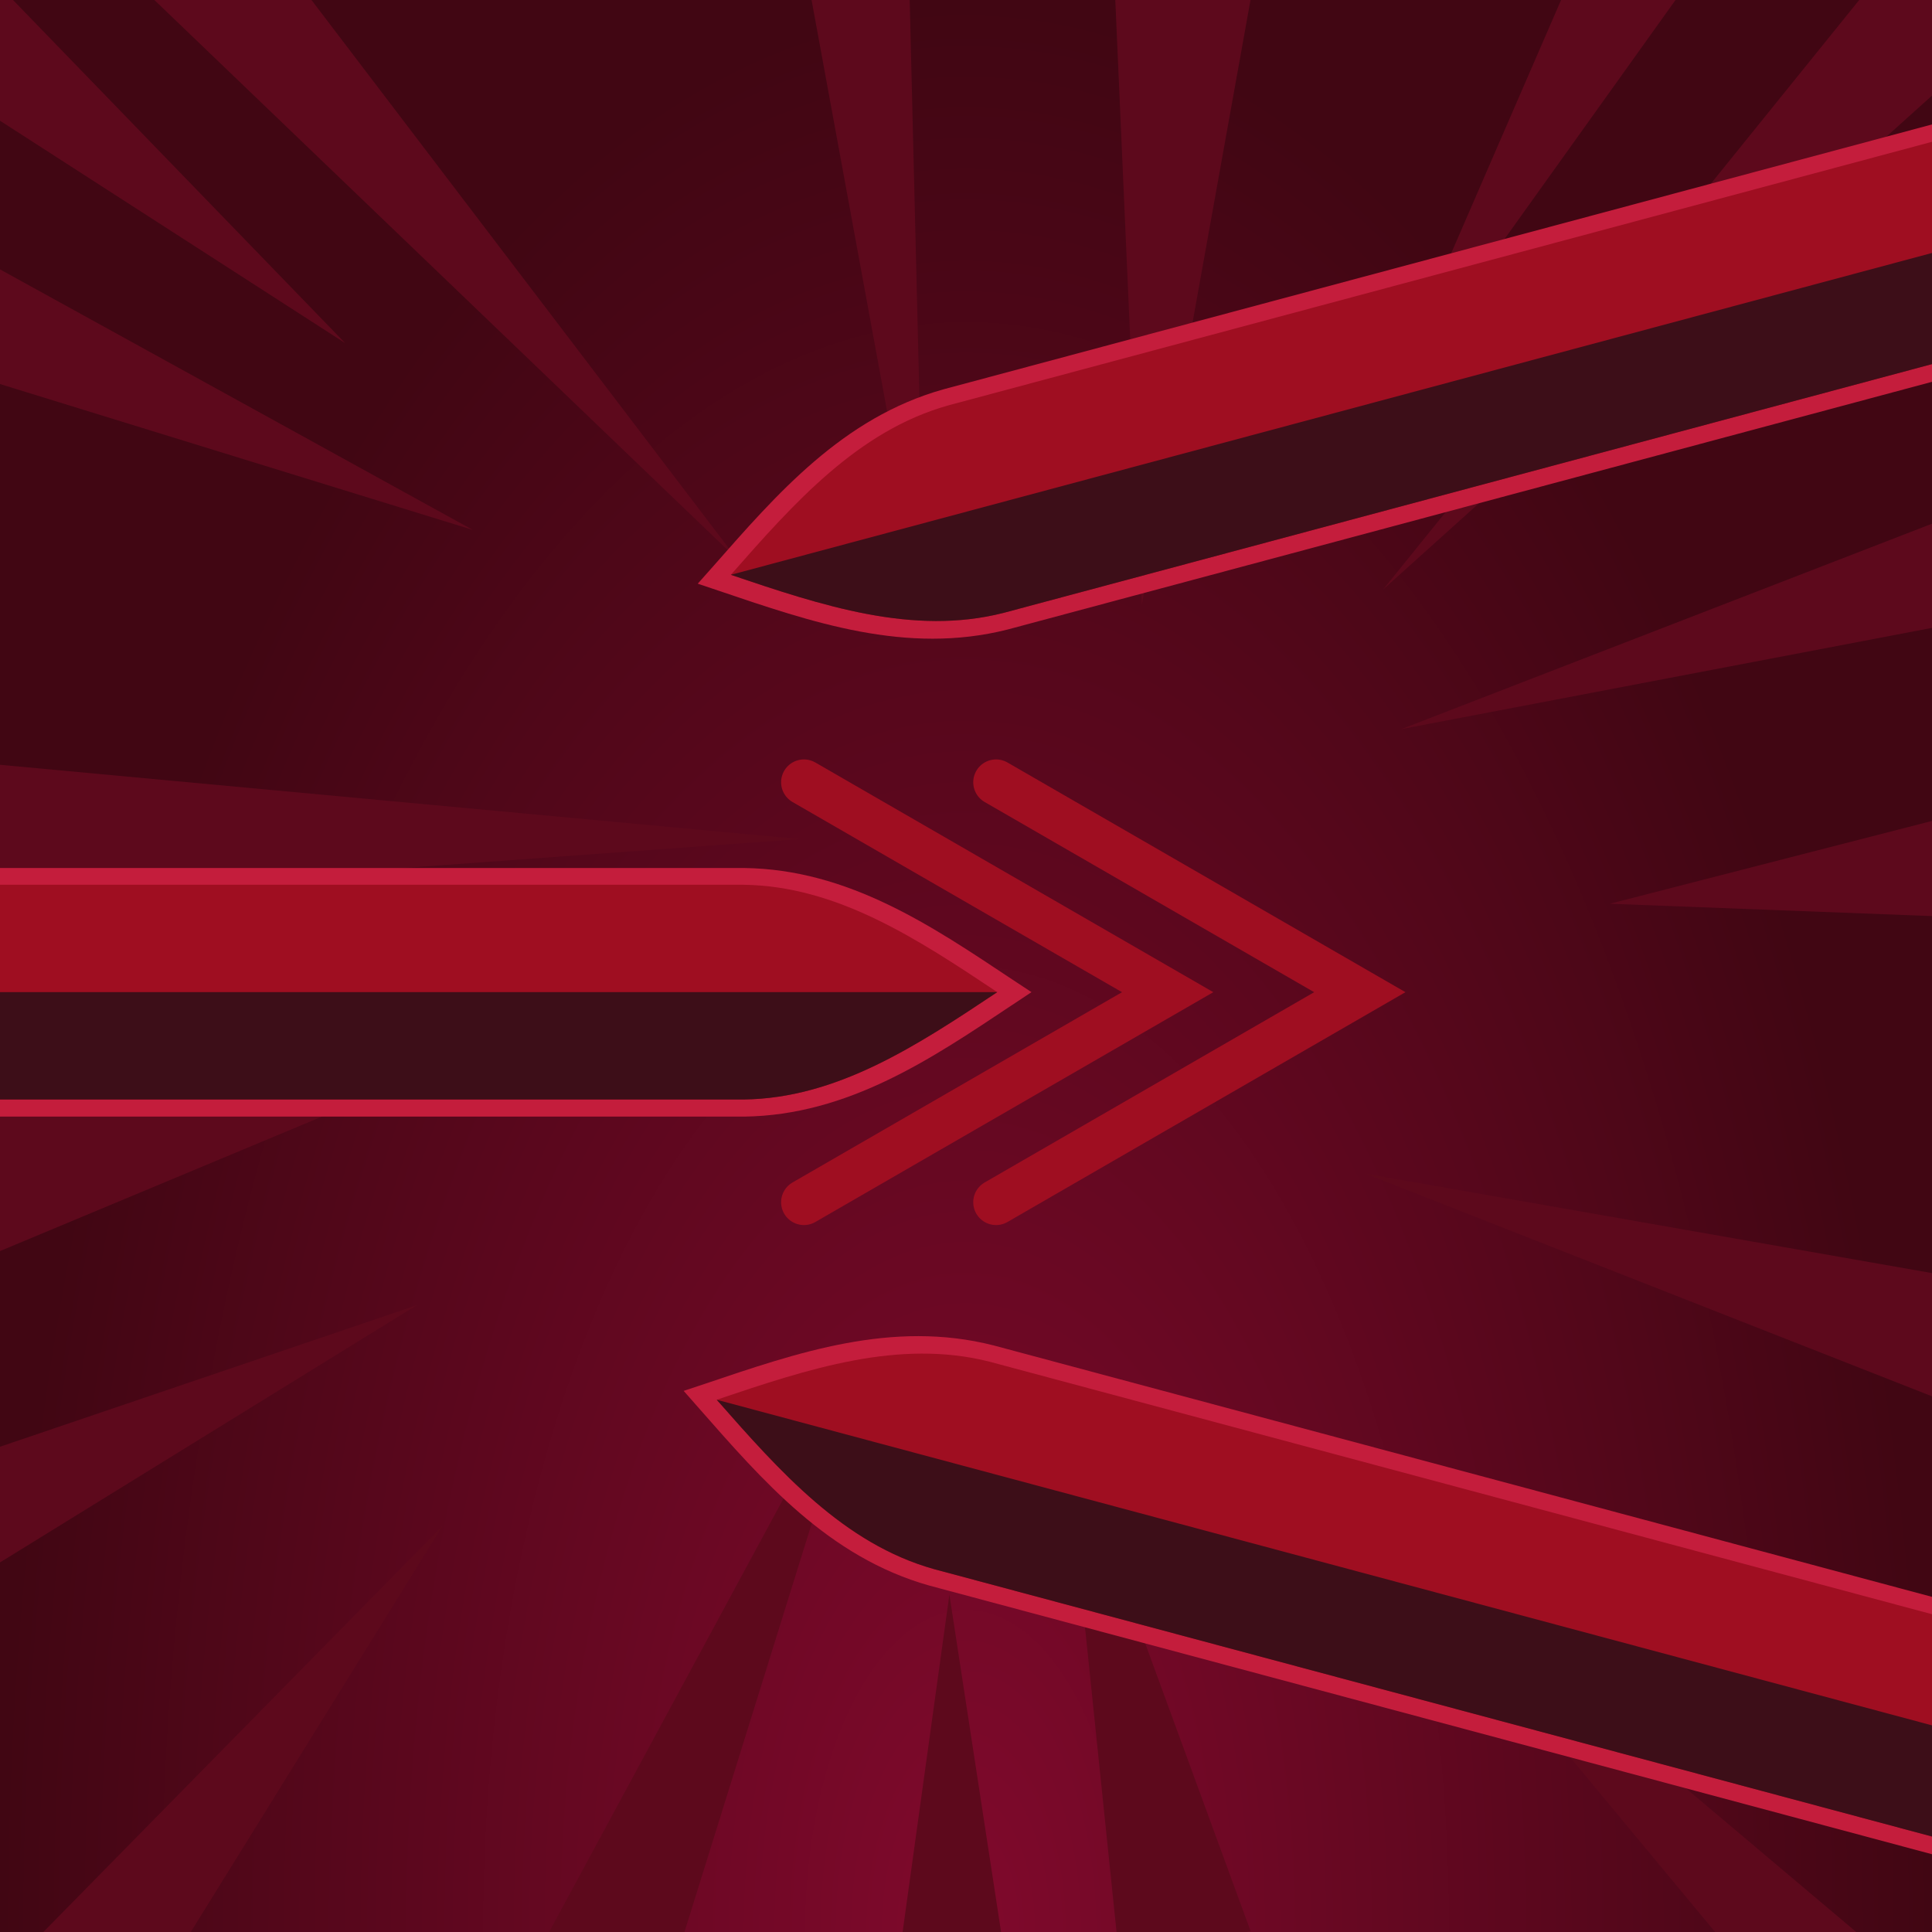
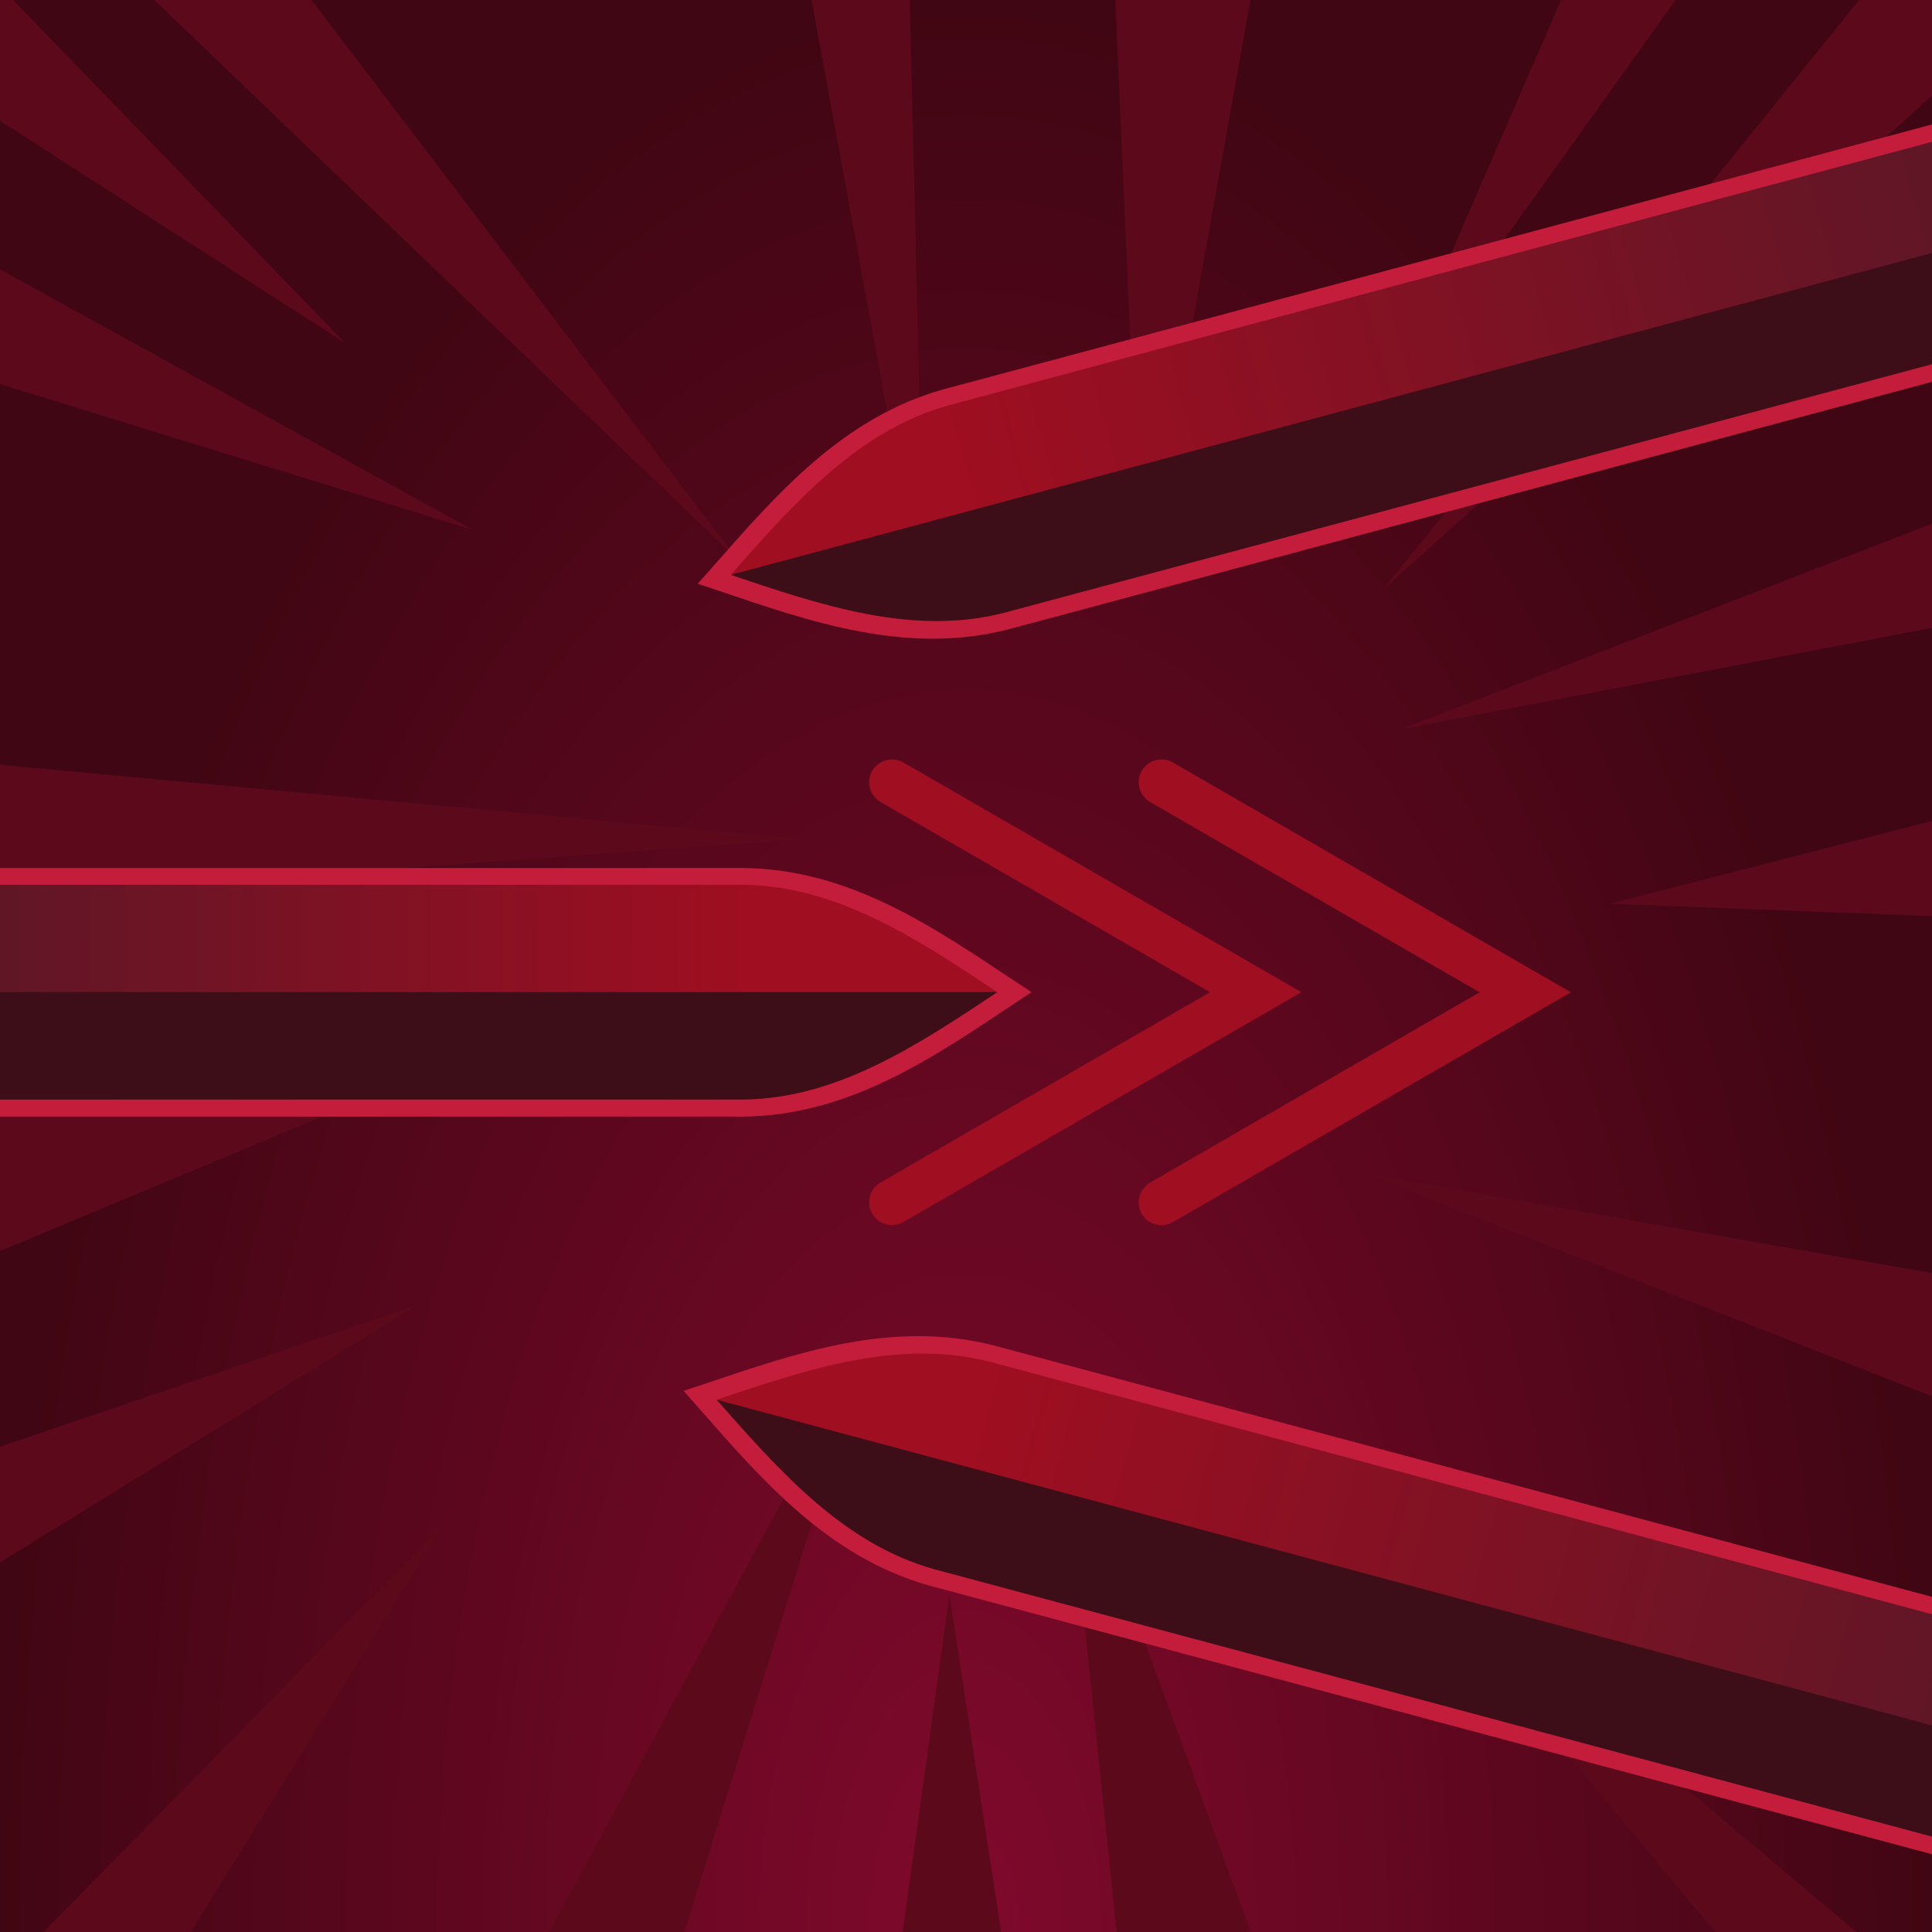
<svg xmlns="http://www.w3.org/2000/svg" xmlns:xlink="http://www.w3.org/1999/xlink" width="64" height="64" viewBox="0 0 16.933 16.933" version="1.1" id="svg1" xml:space="preserve">
  <defs id="defs1">
+     <linearGradient id="linearGradient5">
+       <stop style="stop-color:#9f0e21;stop-opacity:1;" offset="0" id="stop5" />
+       <stop style="stop-color:#611626;stop-opacity:1;" offset="1" id="stop6" />
+     </linearGradient>
+     <linearGradient id="linearGradient3">
+       <stop style="stop-color:#9f0e21;stop-opacity:1;" offset="0" id="stop3" />
+       <stop style="stop-color:#611626;stop-opacity:1;" offset="1" id="stop4" />
+     </linearGradient>
+     <linearGradient id="linearGradient1">
+       <stop style="stop-color:#9f0e21;stop-opacity:1;" offset="0" id="stop1" />
+       <stop style="stop-color:#611626;stop-opacity:1;" offset="1" id="stop2" />
+     </linearGradient>
    <linearGradient id="linearGradient29">
      <stop style="stop-color:#80092c;stop-opacity:1;" offset="0" id="stop29" />
      <stop style="stop-color:#410613;stop-opacity:1;" offset="1" id="stop30" />
    </linearGradient>
    <radialGradient xlink:href="#linearGradient29" id="radialGradient30" cx="-4.294" cy="43.659" fx="-4.294" fy="43.659" r="8.467" gradientUnits="userSpaceOnUse" gradientTransform="matrix(1,0,0,2,12.76102,-70.38474)" />
    <clipPath clipPathUnits="userSpaceOnUse" id="clipPath27">
      <rect style="fill:#c41d3c;fill-opacity:1;stroke:none;stroke-width:0.4;stroke-opacity:1" id="rect28" width="16.933" height="16.933" x="0" y="0" />
    </clipPath>
+     <linearGradient xlink:href="#linearGradient1" id="linearGradient2" x1="14.077" y1="24.043" x2="14.064" y2="30.451" gradientUnits="userSpaceOnUse" />
+     <linearGradient xlink:href="#linearGradient3" id="linearGradient4" x1="14.174" y1="23.987" x2="14.099" y2="32.767" gradientUnits="userSpaceOnUse" />
+     <linearGradient xlink:href="#linearGradient5" id="linearGradient6" x1="14.141" y1="24.071" x2="14.214" y2="32.81" gradientUnits="userSpaceOnUse" />
  </defs>
  <g id="layer1">
    <rect style="fill:url(#radialGradient30);stroke:none;stroke-width:0.794;stroke-linejoin:round" id="rect29" width="16.933" height="16.933" x="0" y="8.9009603e-07" />
    <g id="g19">
      <path id="path2" style="fill:#5d091c;fill-opacity:1;stroke-width:0.661;stroke-linecap:round;stroke-linejoin:round" d="M 9.322 12.45 L 9.786 16.933 L 10.921 16.933 L 10.961 16.926 L 9.322 12.45 z " />
      <path id="path4" style="fill:#5d091c;fill-opacity:1;stroke-width:0.661;stroke-linecap:round;stroke-linejoin:round" d="M 0 6.703 L 0 7.866 L 7.008 7.354 L 0 6.703 z " />
      <path id="path5" style="fill:#5d091c;fill-opacity:1;stroke-width:0.661;stroke-linecap:round;stroke-linejoin:round" d="M 16.295 0 L 12.122 5.167 L 16.933 0.838 L 16.933 0 L 16.295 0 z " />
      <path id="path6" style="fill:#5d091c;fill-opacity:1;stroke-width:0.661;stroke-linecap:round;stroke-linejoin:round" d="M 3.878 13.374 L 0.38 16.933 L 1.672 16.933 L 3.878 13.374 z " />
      <path id="path7" style="fill:#5d091c;fill-opacity:1;stroke-width:0.661;stroke-linecap:round;stroke-linejoin:round" d="M 1.353 0 L 6.46 4.9 L 2.73 0 L 1.353 0 z " />
      <path id="path8" style="fill:#5d091c;fill-opacity:1;stroke-width:0.661;stroke-linecap:round;stroke-linejoin:round" d="M 7.612 11.755 L 4.813 16.933 L 5.999 16.933 L 7.612 11.755 z " />
      <path id="path9" style="fill:#5d091c;fill-opacity:1;stroke-width:0.661;stroke-linecap:round;stroke-linejoin:round" d="M 11.969 10.287 L 16.933 12.238 L 16.933 11.158 L 11.969 10.287 z " />
      <path id="path10" style="fill:#5d091c;fill-opacity:1;stroke-width:0.661;stroke-linecap:round;stroke-linejoin:round" d="M 8.321 13.976 L 7.911 16.933 L 8.774 16.933 L 8.321 13.976 z " />
      <path id="path11" style="fill:#5d091c;fill-opacity:1;stroke-width:0.661;stroke-linecap:round;stroke-linejoin:round" d="M 13.682 0 L 12.136 3.564 L 14.685 0 L 13.682 0 z " />
      <path id="path12" style="fill:#5d091c;fill-opacity:1;stroke-width:0.661;stroke-linecap:round;stroke-linejoin:round" d="M 16.933 4.59 L 12.283 6.39 L 16.933 5.503 L 16.933 4.59 z " />
      <path id="path13" style="fill:#5d091c;fill-opacity:1;stroke-width:0.661;stroke-linecap:round;stroke-linejoin:round" d="M 5.316 8.745 L 0 9.777 L 0 10.965 L 5.316 8.745 z " />
      <path id="path14" style="fill:#5d091c;fill-opacity:1;stroke-width:0.661;stroke-linecap:round;stroke-linejoin:round" d="M 12.143 13.452 L 15.032 16.933 L 16.269 16.933 L 12.143 13.452 z " />
      <path id="path15" style="fill:#5d091c;fill-opacity:1;stroke-width:0.661;stroke-linecap:round;stroke-linejoin:round" d="M 3.652 11.44 L 0 12.68 L 0 13.694 L 3.652 11.44 z " />
      <path id="path16" style="fill:#5d091c;fill-opacity:1;stroke-width:0.661;stroke-linecap:round;stroke-linejoin:round" d="M 0 2.361 L 0 3.366 L 4.143 4.644 L 0 2.361 z " />
      <path id="path17" style="fill:#5d091c;fill-opacity:1;stroke-width:0.661;stroke-linecap:round;stroke-linejoin:round" d="M 0 0 L 0 1.058 L 3.025 3.007 L 0.114 0 L 0 0 z " />
      <path id="path18" style="fill:#5d091c;fill-opacity:1;stroke-width:0.661;stroke-linecap:round;stroke-linejoin:round" d="M 7.113 0 L 8.105 5.404 L 7.973 0 L 7.113 0 z " />
      <path id="path19" style="fill:#5d091c;fill-opacity:1;stroke-width:0.661;stroke-linecap:round;stroke-linejoin:round" d="M 9.775 0 L 10.008 5.299 L 10.96 0 L 9.775 0 z " />
      <path id="path20" style="fill:#5d091c;fill-opacity:1;stroke-width:0.661;stroke-linecap:round;stroke-linejoin:round" d="M 16.933 7.195 L 14.109 7.921 L 16.933 8.029 L 16.933 7.195 z " />
    </g>
-     <path style="fill:none;fill-opacity:1;stroke:#9f0e21;stroke-width:0.4;stroke-linecap:round;stroke-dasharray:none;stroke-opacity:1" d="M 7.046,6.856 10.234,8.696 7.046,10.537" id="path14-3" />
-     <path style="fill:none;fill-opacity:1;stroke:#9f0e21;stroke-width:0.4;stroke-linecap:round;stroke-dasharray:none;stroke-opacity:1" d="M 8.73,6.856 11.918,8.696 8.73,10.537" id="path15-9" />
+     <path style="fill:none;fill-opacity:1;stroke:#9f0e21;stroke-width:0.4;stroke-linecap:round;stroke-dasharray:none;stroke-opacity:1" d="M 7.818,6.856 11.006,8.696 7.818,10.537" id="path14-3" />
+     <path style="fill:none;fill-opacity:1;stroke:#9f0e21;stroke-width:0.4;stroke-linecap:round;stroke-dasharray:none;stroke-opacity:1" d="m 10.18,6.856 3.188,1.841 -3.188,1.841" id="path15-9" />
    <g id="g27" clip-path="url(#clipPath27)">
      <g id="g5" transform="rotate(90,17.99746,12.56404)">
        <path style="color:#000000;fill:#c41d3c;fill-opacity:1;stroke-width:1;-inkscape-stroke:none" d="M 14.129,21.521 14.019,21.688 c -0.467,0.702 -0.967,1.435 -0.978,2.354 v 0.002 11.016 l 1.089,3.04e-4 1.09,-6.09e-4 v -11.016 -0.002 C 15.208,23.122 14.707,22.389 14.24,21.688 Z m 0,0.617 c 0.416,0.634 0.784,1.25 0.792,1.906 v 10.812 h -0.792 -0.792 v -10.811 -0.002 c 0.009,-0.656 0.376,-1.272 0.792,-1.906 z" id="path5-9" />
-         <path style="color:#000000;fill:#9f0e21;fill-opacity:1;stroke-width:1;-inkscape-stroke:none" d="m 14.129,21.821 c -0.467,0.701 -0.93,1.403 -0.941,2.223 v 11.014 l 0.941,-3.04e-4 0.941,6.08e-4 V 24.044 c -0.01,-0.82 -0.474,-1.522 -0.941,-2.223 z" id="path4-0" />
+         <path style="color:#000000;fill:url(#linearGradient2);fill-opacity:1;stroke-width:1;-inkscape-stroke:none" d="m 14.129,21.821 c -0.467,0.701 -0.93,1.403 -0.941,2.223 v 11.014 l 0.941,-3.04e-4 0.941,6.08e-4 V 24.044 c -0.01,-0.82 -0.474,-1.522 -0.941,-2.223 z" id="path4-0" />
        <path style="fill:#3d0e18;fill-opacity:1;stroke:none;stroke-width:2" d="M 15.07,35.058 V 24.044 c -0.01,-0.82 -0.474,-1.522 -0.941,-2.223 v 13.237 z" id="path3" />
      </g>
      <g id="g23" transform="matrix(0.258819,0.9659258,0.9659258,-0.258819,-18.32909,-2.961876)">
        <path style="color:#000000;fill:#c41d3c;fill-opacity:1;stroke-width:1;-inkscape-stroke:none" d="M 14.129,21.521 14.019,21.688 c -0.467,0.702 -0.967,1.435 -0.978,2.354 v 0.002 11.016 l 1.089,3.04e-4 1.09,-6.09e-4 v -11.016 -0.002 C 15.208,23.122 14.707,22.389 14.24,21.688 Z m 0,0.617 c 0.416,0.634 0.784,1.25 0.792,1.906 v 10.812 h -0.792 -0.792 v -10.811 -0.002 c 0.009,-0.656 0.376,-1.272 0.792,-1.906 z" id="path21" />
-         <path style="color:#000000;fill:#9f0e21;fill-opacity:1;stroke-width:1;-inkscape-stroke:none" d="m 14.129,21.821 c -0.467,0.701 -0.93,1.403 -0.941,2.223 v 11.014 l 0.941,-3.04e-4 0.941,6.08e-4 V 24.044 c -0.01,-0.82 -0.474,-1.522 -0.941,-2.223 z" id="path22" />
+         <path style="color:#000000;fill:url(#linearGradient4);fill-opacity:1;stroke-width:1;-inkscape-stroke:none" d="m 14.129,21.821 c -0.467,0.701 -0.93,1.403 -0.941,2.223 v 11.014 l 0.941,-3.04e-4 0.941,6.08e-4 V 24.044 c -0.01,-0.82 -0.474,-1.522 -0.941,-2.223 z" id="path22" />
        <path style="fill:#3d0e18;fill-opacity:1;stroke:none;stroke-width:2" d="M 15.07,35.058 V 24.044 c -0.01,-0.82 -0.474,-1.522 -0.941,-2.223 v 13.237 z" id="path23" />
      </g>
      <g id="g26" transform="matrix(-0.258819,0.9659258,0.9659258,0.258819,-11.13885,-7.027222)">
        <path style="color:#000000;fill:#c41d3c;fill-opacity:1;stroke-width:1;-inkscape-stroke:none" d="M 14.129,21.521 14.019,21.688 c -0.467,0.702 -0.967,1.435 -0.978,2.354 v 0.002 11.016 l 1.089,3.04e-4 1.09,-6.09e-4 v -11.016 -0.002 C 15.208,23.122 14.707,22.389 14.24,21.688 Z m 0,0.617 c 0.416,0.634 0.784,1.25 0.792,1.906 v 10.812 h -0.792 -0.792 v -10.811 -0.002 c 0.009,-0.656 0.376,-1.272 0.792,-1.906 z" id="path24" />
-         <path style="color:#000000;fill:#9f0e21;fill-opacity:1;stroke-width:1;-inkscape-stroke:none" d="m 14.129,21.821 c -0.467,0.701 -0.93,1.403 -0.941,2.223 v 11.014 l 0.941,-3.04e-4 0.941,6.08e-4 V 24.044 c -0.01,-0.82 -0.474,-1.522 -0.941,-2.223 z" id="path25" />
+         <path style="color:#000000;fill:url(#linearGradient6);fill-opacity:1;stroke-width:1;-inkscape-stroke:none" d="m 14.129,21.821 c -0.467,0.701 -0.93,1.403 -0.941,2.223 v 11.014 l 0.941,-3.04e-4 0.941,6.08e-4 V 24.044 c -0.01,-0.82 -0.474,-1.522 -0.941,-2.223 z" id="path25" />
        <path style="fill:#3d0e18;fill-opacity:1;stroke:none;stroke-width:2" d="M 15.07,35.058 V 24.044 c -0.01,-0.82 -0.474,-1.522 -0.941,-2.223 v 13.237 z" id="path26" />
      </g>
    </g>
  </g>
</svg>
